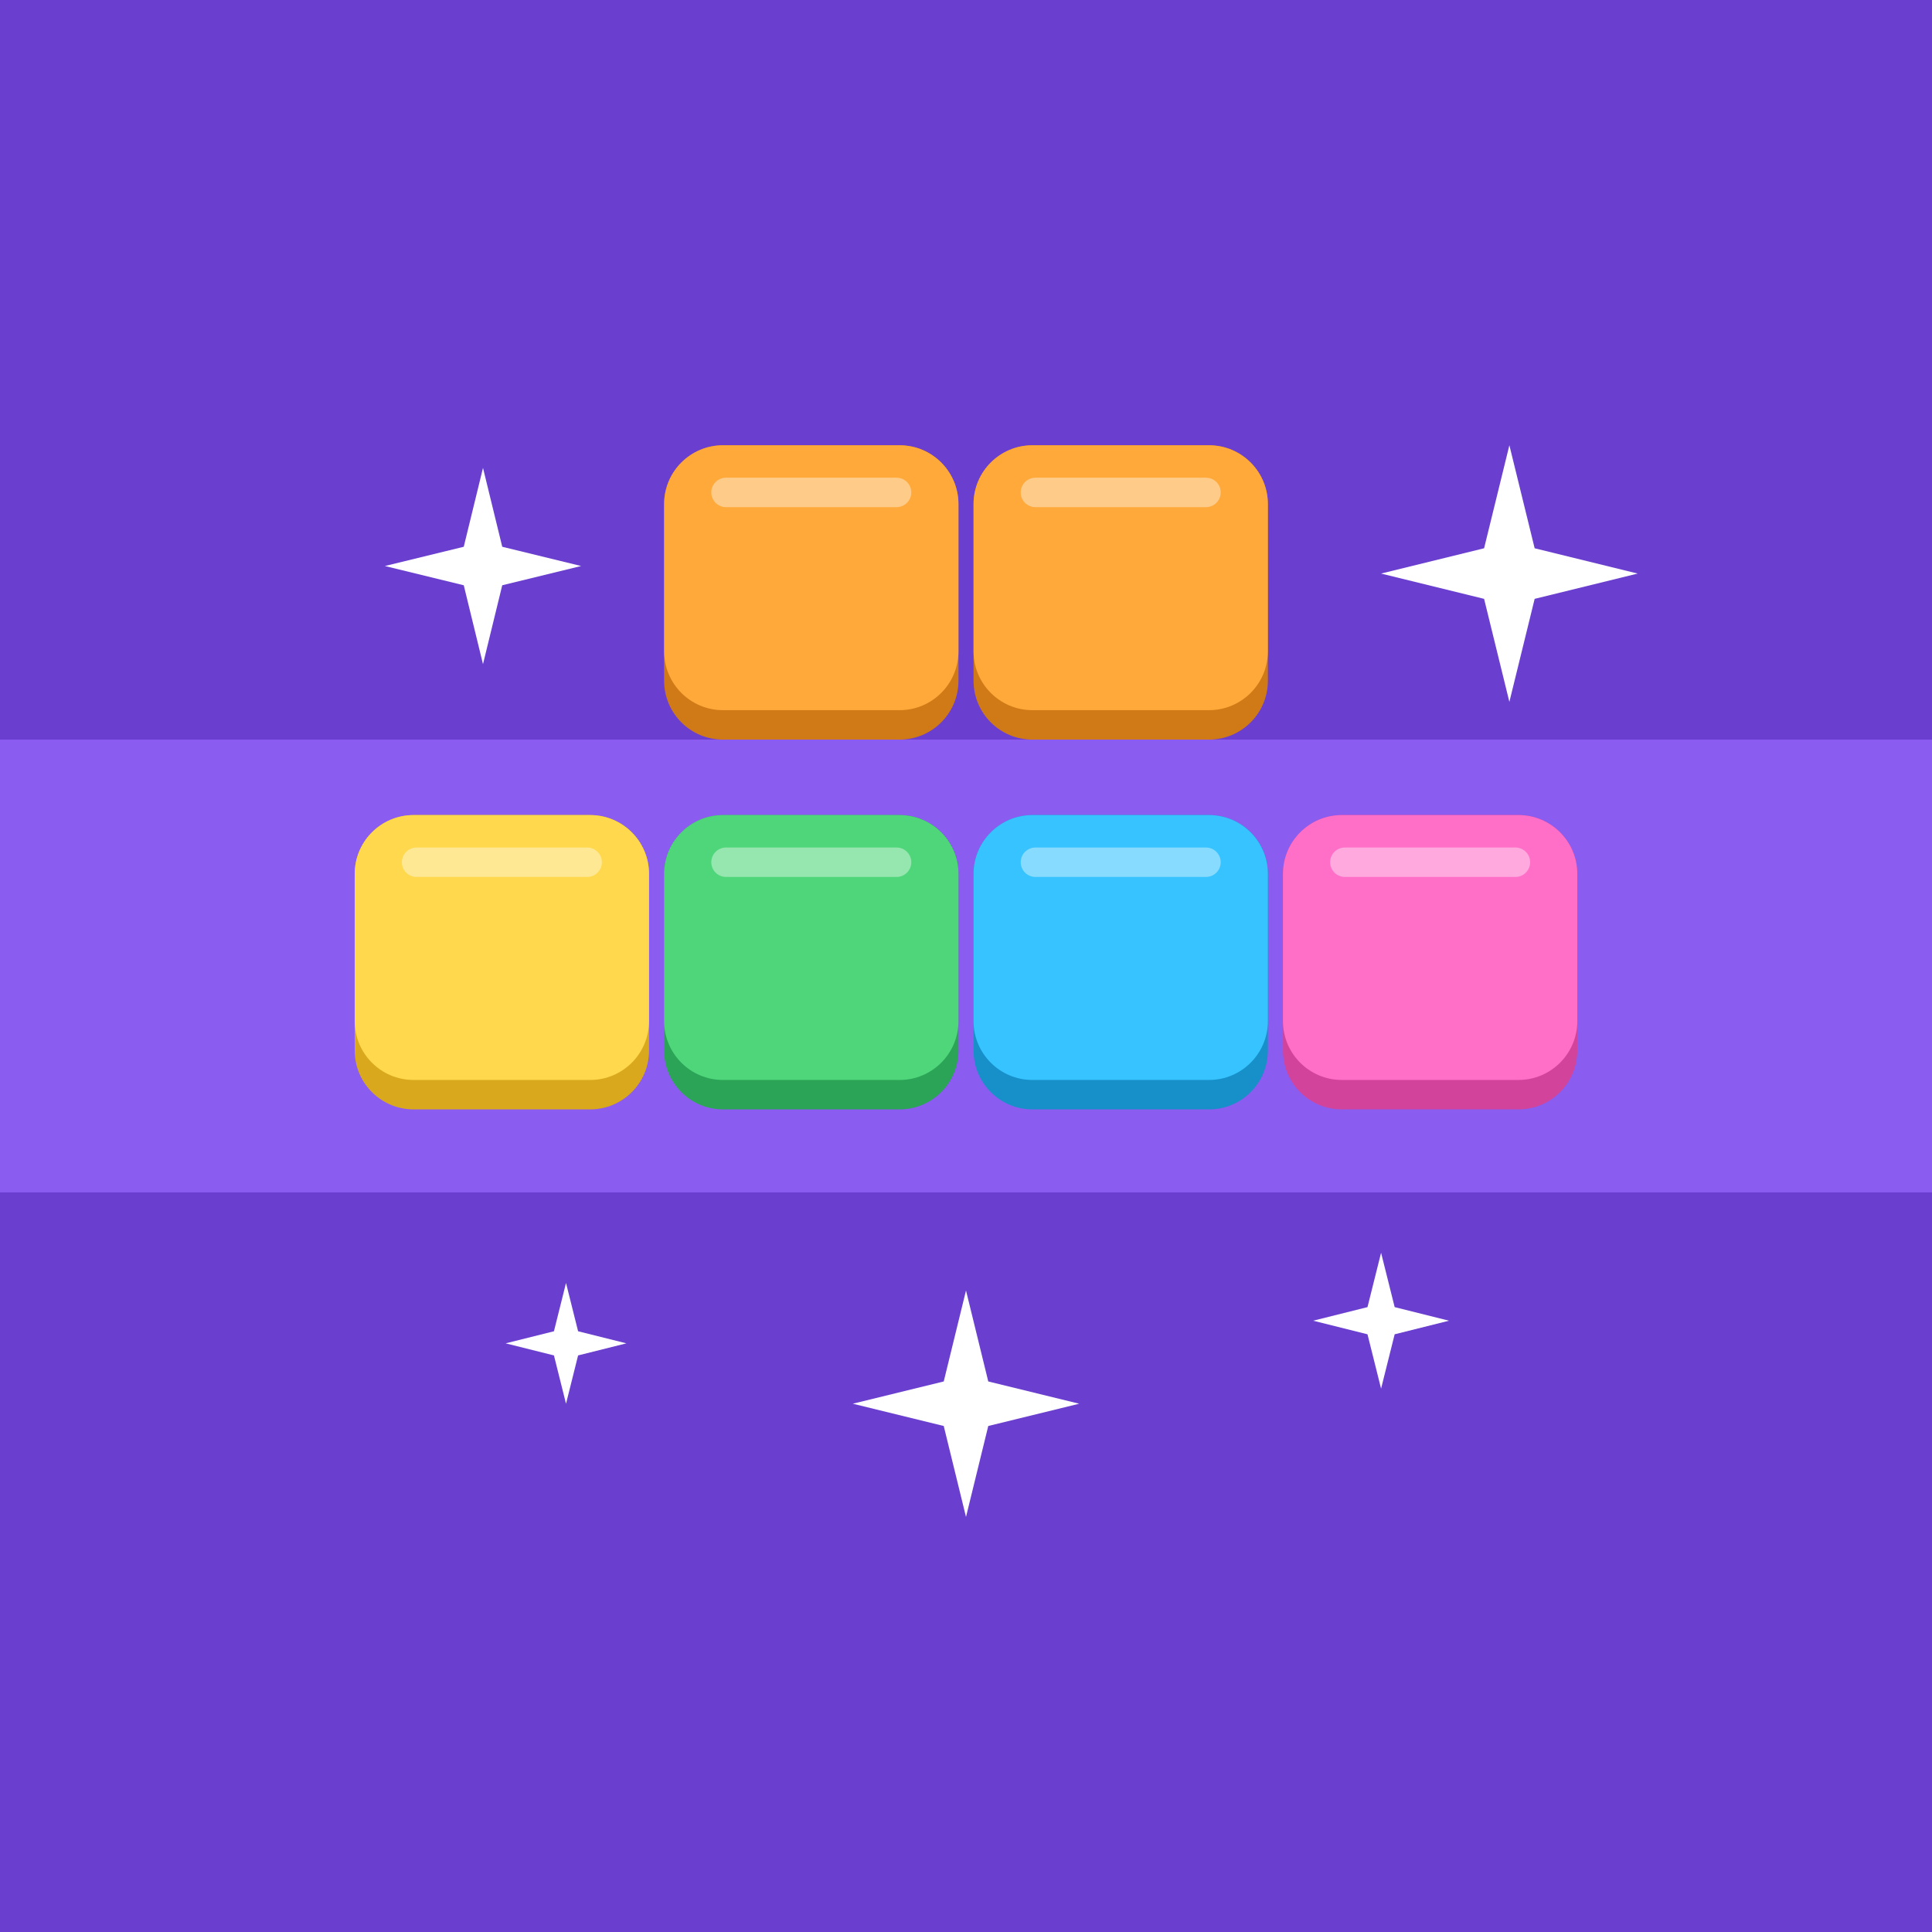
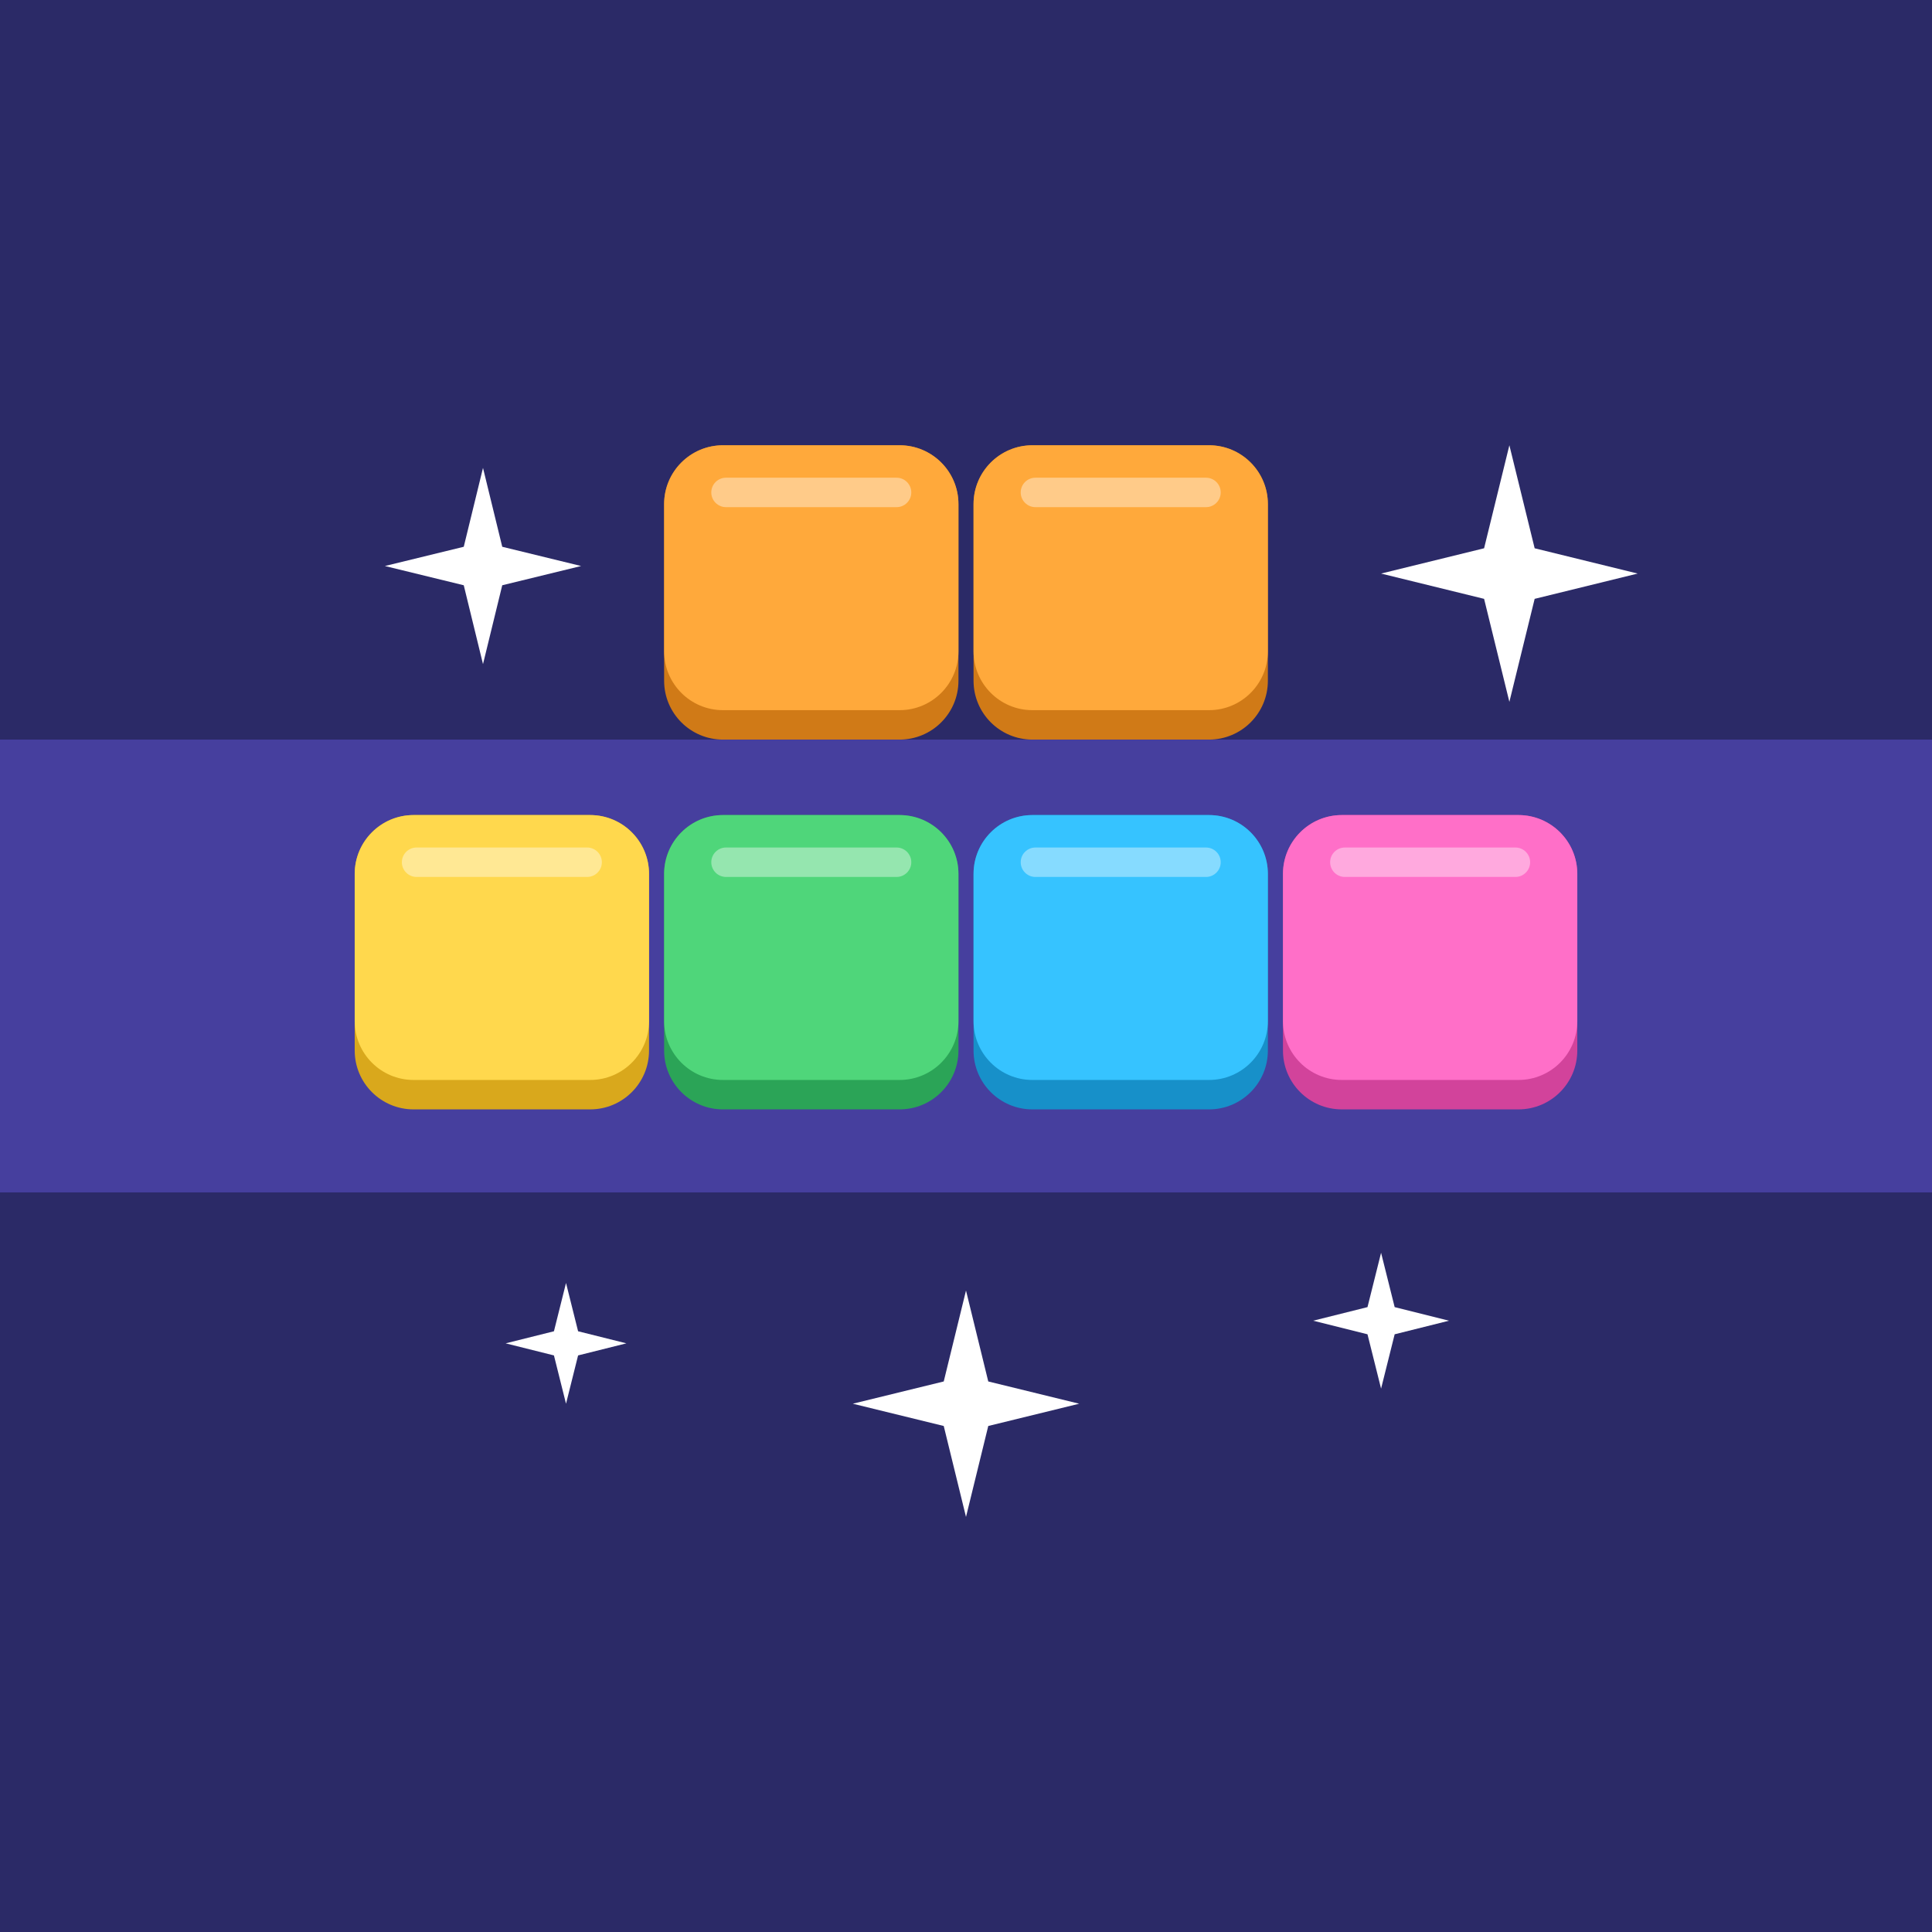
<svg xmlns="http://www.w3.org/2000/svg" width="512" height="512" viewBox="0 0 512 512">
-   <rect width="512" height="512" fill="#6a3fd0" />
-   <rect x="0" y="196" width="512" height="120" fill="#8a5cf0" />
+   <rect width="512" height="512" fill="#2b2a67" />
+   <rect x="0" y="196" width="512" height="120" fill="#463f9e" />
  <rect x="94" y="216" width="78" height="78" rx="15.6" fill="#d9a81c" />
  <rect x="94" y="216" width="78" height="70.2" rx="15.6" fill="#ffd84d" />
  <rect x="106.5" y="224.6" width="53.0" height="7.8" rx="3.9" fill="#fff" opacity=".4" />
  <rect x="176" y="216" width="78" height="78" rx="15.6" fill="#2ba457" />
  <rect x="176" y="216" width="78" height="70.2" rx="15.6" fill="#4fd67a" />
  <rect x="188.5" y="224.6" width="53.0" height="7.8" rx="3.9" fill="#fff" opacity=".4" />
  <rect x="258" y="216" width="78" height="78" rx="15.6" fill="#1790c9" />
  <rect x="258" y="216" width="78" height="70.2" rx="15.6" fill="#36c3ff" />
  <rect x="270.5" y="224.6" width="53.0" height="7.8" rx="3.9" fill="#fff" opacity=".4" />
  <rect x="340" y="216" width="78" height="78" rx="15.6" fill="#d2439b" />
  <rect x="340" y="216" width="78" height="70.2" rx="15.6" fill="#ff6fc8" />
  <rect x="352.5" y="224.6" width="53.0" height="7.8" rx="3.9" fill="#fff" opacity=".4" />
  <rect x="176" y="118" width="78" height="78" rx="15.6" fill="#d07a17" />
  <rect x="176" y="118" width="78" height="70.2" rx="15.6" fill="#ffa93b" />
  <rect x="188.5" y="126.6" width="53.0" height="7.8" rx="3.9" fill="#fff" opacity=".4" />
  <rect x="258" y="118" width="78" height="78" rx="15.6" fill="#d07a17" />
  <rect x="258" y="118" width="78" height="70.2" rx="15.6" fill="#ffa93b" />
  <rect x="270.5" y="126.6" width="53.0" height="7.8" rx="3.9" fill="#fff" opacity=".4" />
  <polygon points="128.0,124.0 133.1,144.9 154.0,150.0 133.1,155.1 128.0,176.0 122.9,155.1 102.0,150.0 122.9,144.9" fill="#fff" />
  <polygon points="400.0,118.0 406.7,145.3 434.0,152.0 406.7,158.7 400.0,186.0 393.3,158.7 366.0,152.0 393.3,145.3" fill="#fff" />
  <polygon points="256.0,342.0 261.9,366.1 286.0,372.0 261.9,377.9 256.0,402.0 250.1,377.9 226.0,372.0 250.1,366.1" fill="#fff" />
  <polygon points="150.0,340.0 153.2,352.8 166.0,356.0 153.2,359.2 150.0,372.0 146.8,359.2 134.0,356.0 146.8,352.8" fill="#fff" />
  <polygon points="366.0,332.0 369.6,346.4 384.0,350.0 369.6,353.6 366.0,368.0 362.4,353.6 348.0,350.0 362.4,346.4" fill="#fff" />
</svg>
